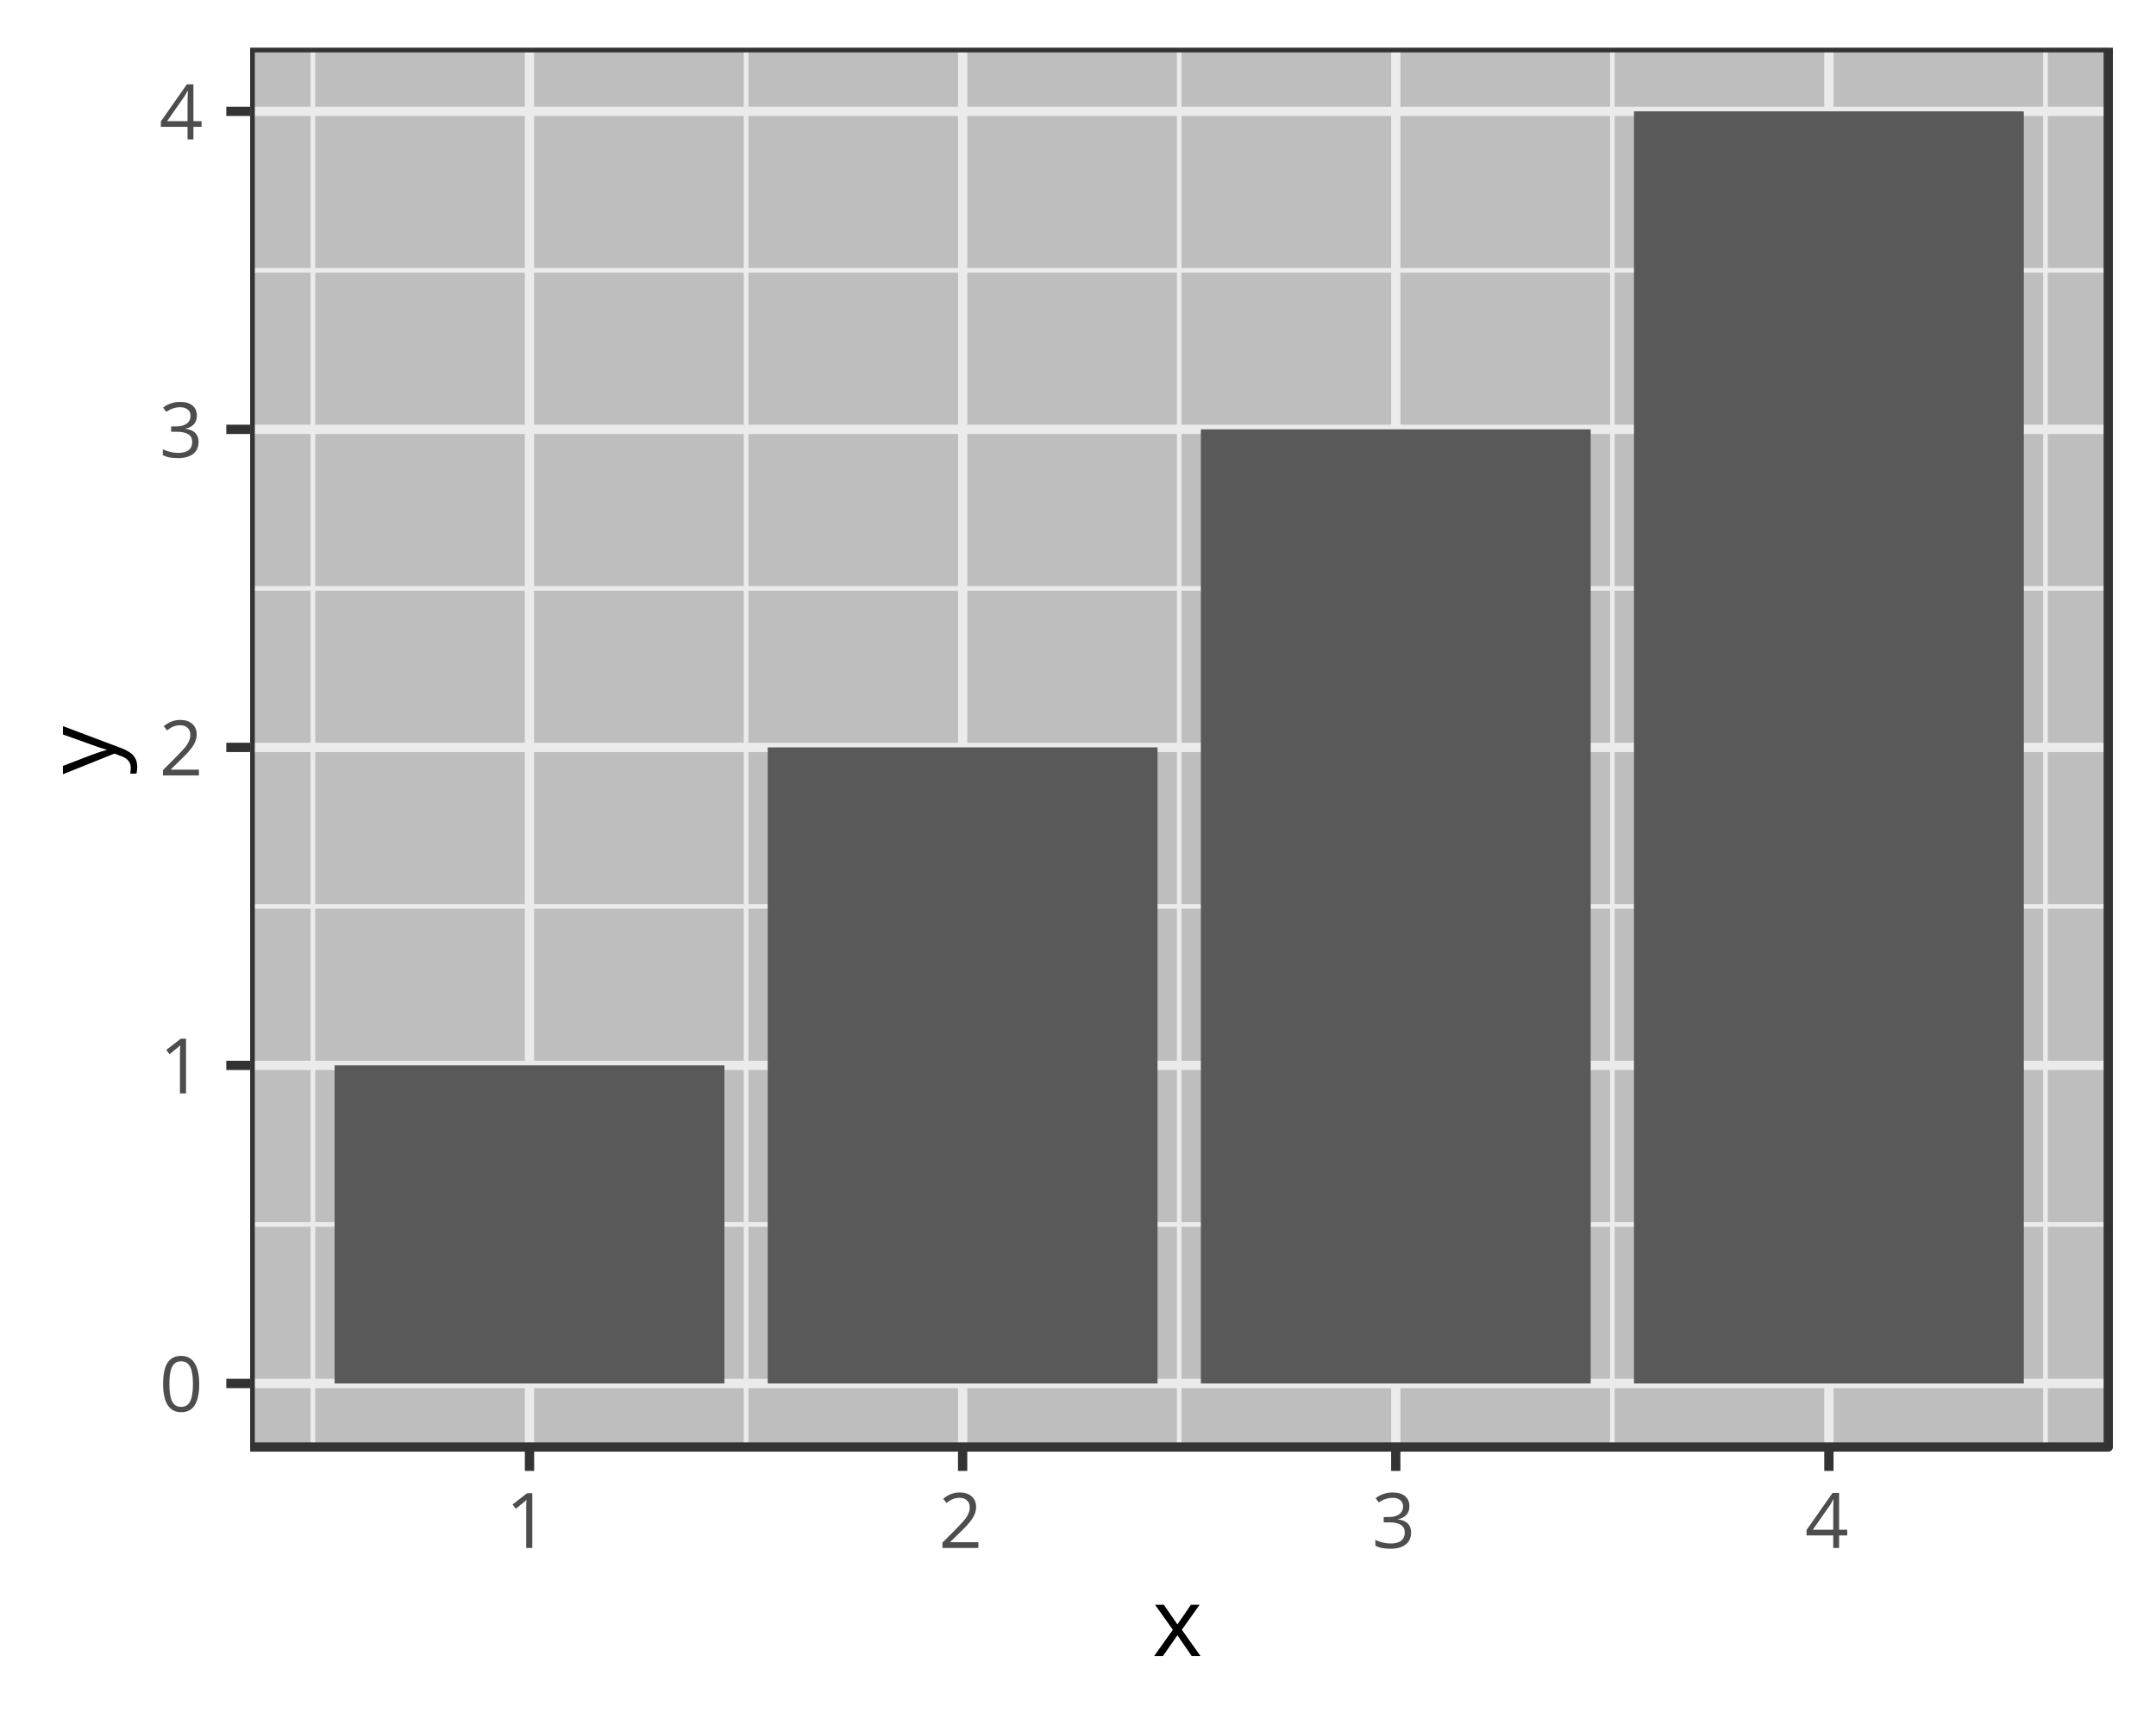
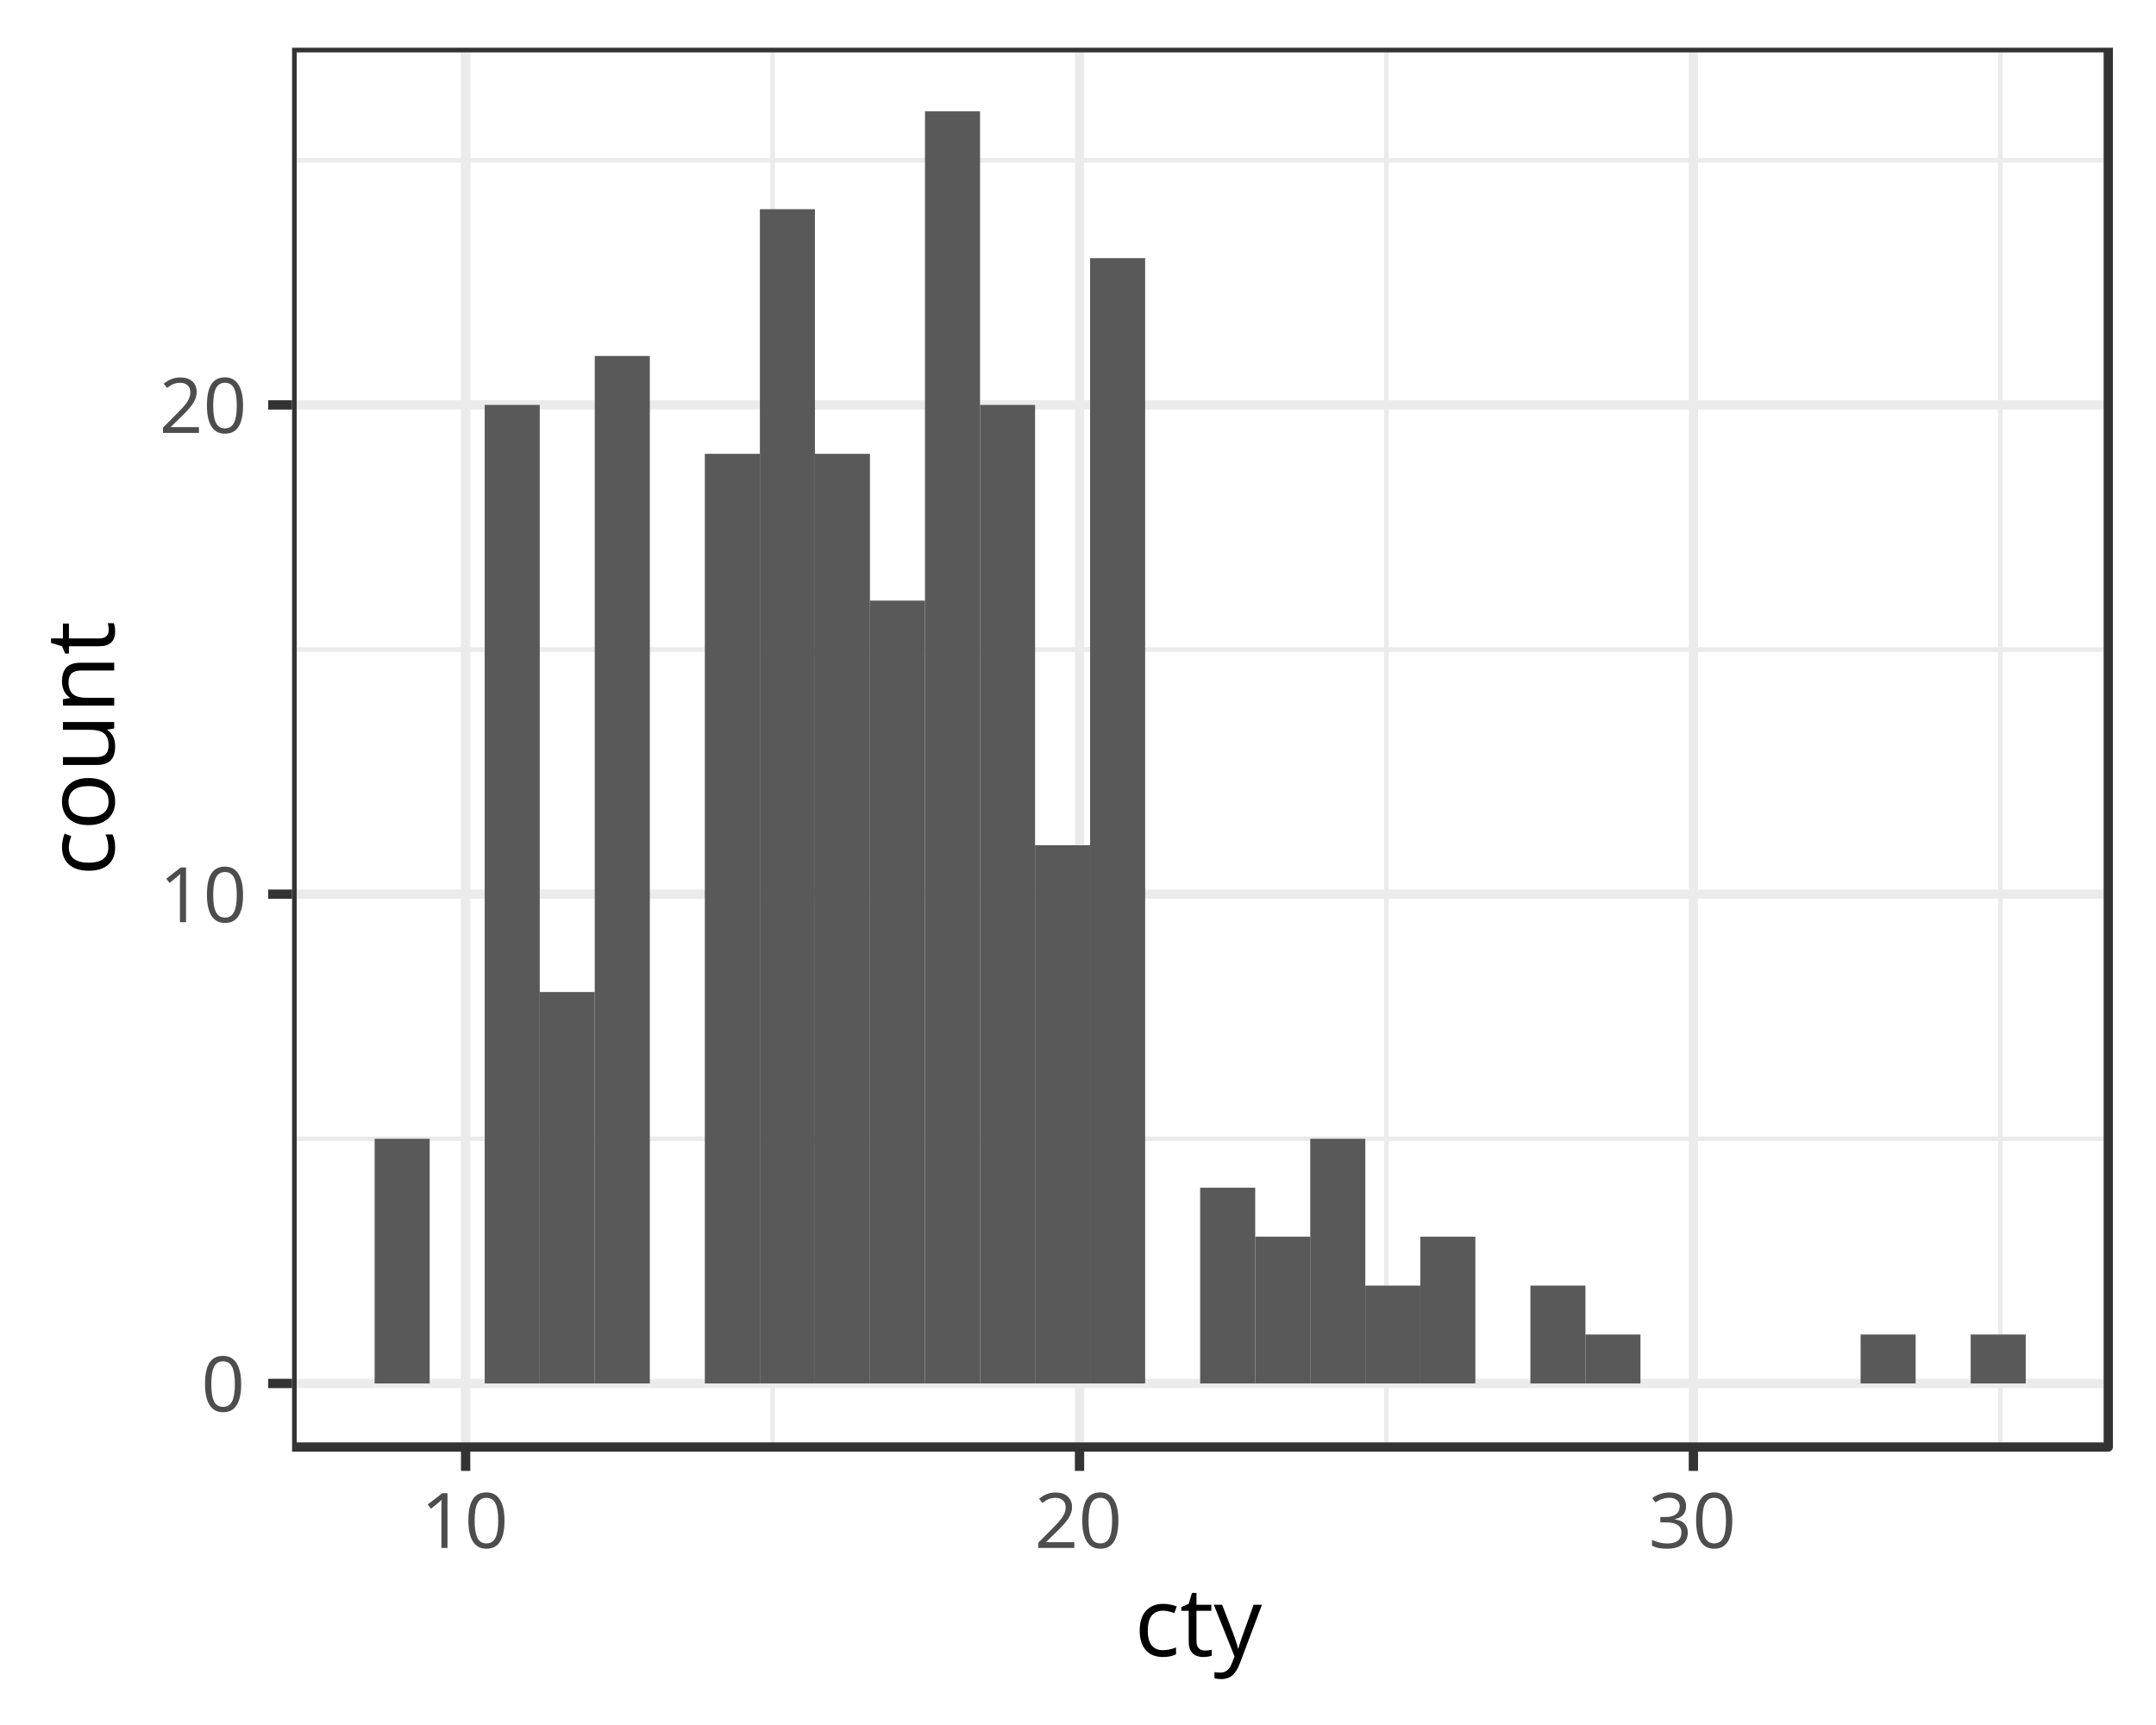
<svg xmlns="http://www.w3.org/2000/svg" xmlns:xlink="http://www.w3.org/1999/xlink" width="360pt" height="288pt" viewBox="0 0 360 288" version="1.1">
  <defs>
    <g>
      <symbol overflow="visible" id="glyph0-0">
        <path style="stroke:none;" d="M 1.203 -9.141 L 6.453 -9.141 L 6.453 0 L 1.203 0 Z M 1.859 -0.656 L 5.812 -0.656 L 5.812 -8.484 L 1.859 -8.484 Z M 1.859 -0.656 " />
      </symbol>
      <symbol overflow="visible" id="glyph0-1">
        <path style="stroke:none;" d="M 6.672 -4.578 C 6.672 -3.004 6.422 -1.828 5.922 -1.047 C 5.43 -0.266 4.676 0.125 3.656 0.125 C 2.664 0.125 1.914 -0.27 1.406 -1.062 C 0.895 -1.863 0.641 -3.035 0.641 -4.578 C 0.641 -6.172 0.883 -7.352 1.375 -8.125 C 1.875 -8.895 2.633 -9.281 3.656 -9.281 C 4.645 -9.281 5.395 -8.875 5.906 -8.062 C 6.414 -7.258 6.672 -6.098 6.672 -4.578 Z M 1.688 -4.578 C 1.688 -3.254 1.844 -2.285 2.156 -1.672 C 2.469 -1.066 2.969 -0.766 3.656 -0.766 C 4.344 -0.766 4.844 -1.07 5.156 -1.688 C 5.469 -2.301 5.625 -3.266 5.625 -4.578 C 5.625 -5.891 5.469 -6.848 5.156 -7.453 C 4.844 -8.066 4.344 -8.375 3.656 -8.375 C 2.969 -8.375 2.469 -8.07 2.156 -7.469 C 1.844 -6.875 1.688 -5.91 1.688 -4.578 Z M 1.688 -4.578 " />
      </symbol>
      <symbol overflow="visible" id="glyph0-2">
        <path style="stroke:none;" d="M 4.469 0 L 3.453 0 L 3.453 -6.516 C 3.453 -7.055 3.469 -7.566 3.5 -8.047 C 3.414 -7.961 3.316 -7.867 3.203 -7.766 C 3.098 -7.672 2.602 -7.266 1.719 -6.547 L 1.172 -7.266 L 3.594 -9.141 L 4.469 -9.141 Z M 4.469 0 " />
      </symbol>
      <symbol overflow="visible" id="glyph0-3">
        <path style="stroke:none;" d="M 6.625 0 L 0.625 0 L 0.625 -0.891 L 3.031 -3.312 C 3.758 -4.051 4.238 -4.578 4.469 -4.891 C 4.707 -5.211 4.883 -5.523 5 -5.828 C 5.125 -6.129 5.188 -6.453 5.188 -6.797 C 5.188 -7.273 5.035 -7.656 4.734 -7.938 C 4.441 -8.227 4.031 -8.375 3.5 -8.375 C 3.125 -8.375 2.766 -8.312 2.422 -8.188 C 2.086 -8.062 1.711 -7.836 1.297 -7.516 L 0.75 -8.219 C 1.582 -8.914 2.5 -9.266 3.5 -9.266 C 4.352 -9.266 5.023 -9.047 5.516 -8.609 C 6.004 -8.172 6.25 -7.578 6.25 -6.828 C 6.25 -6.254 6.082 -5.68 5.75 -5.109 C 5.426 -4.547 4.82 -3.832 3.938 -2.969 L 1.938 -1.016 L 1.938 -0.969 L 6.625 -0.969 Z M 6.625 0 " />
      </symbol>
      <symbol overflow="visible" id="glyph0-4">
        <path style="stroke:none;" d="M 6.281 -6.984 C 6.281 -6.398 6.117 -5.922 5.797 -5.547 C 5.473 -5.18 5.008 -4.938 4.406 -4.812 L 4.406 -4.766 C 5.133 -4.672 5.676 -4.438 6.031 -4.062 C 6.383 -3.688 6.562 -3.195 6.562 -2.594 C 6.562 -1.719 6.258 -1.047 5.656 -0.578 C 5.051 -0.109 4.195 0.125 3.094 0.125 C 2.602 0.125 2.156 0.086 1.75 0.016 C 1.352 -0.055 0.969 -0.188 0.594 -0.375 L 0.594 -1.359 C 0.988 -1.16 1.41 -1.008 1.859 -0.906 C 2.305 -0.801 2.727 -0.75 3.125 -0.75 C 4.707 -0.75 5.5 -1.367 5.5 -2.609 C 5.5 -3.723 4.625 -4.281 2.875 -4.281 L 1.984 -4.281 L 1.984 -5.172 L 2.891 -5.172 C 3.609 -5.172 4.176 -5.328 4.594 -5.641 C 5.008 -5.953 5.219 -6.391 5.219 -6.953 C 5.219 -7.391 5.062 -7.734 4.75 -7.984 C 4.445 -8.242 4.031 -8.375 3.5 -8.375 C 3.102 -8.375 2.727 -8.316 2.375 -8.203 C 2.02 -8.098 1.613 -7.898 1.156 -7.609 L 0.641 -8.312 C 1.016 -8.613 1.445 -8.848 1.938 -9.016 C 2.426 -9.18 2.941 -9.266 3.484 -9.266 C 4.367 -9.266 5.055 -9.062 5.547 -8.656 C 6.035 -8.25 6.281 -7.691 6.281 -6.984 Z M 6.281 -6.984 " />
      </symbol>
-       <symbol overflow="visible" id="glyph0-5">
-         <path style="stroke:none;" d="M 7.062 -2.094 L 5.703 -2.094 L 5.703 0 L 4.719 0 L 4.719 -2.094 L 0.266 -2.094 L 0.266 -3 L 4.609 -9.188 L 5.703 -9.188 L 5.703 -3.047 L 7.062 -3.047 Z M 4.719 -3.047 L 4.719 -6.078 C 4.719 -6.672 4.738 -7.344 4.781 -8.094 L 4.719 -8.094 C 4.52 -7.695 4.332 -7.367 4.156 -7.109 L 1.312 -3.047 Z M 4.719 -3.047 " />
-       </symbol>
      <symbol overflow="visible" id="glyph1-0">
        <path style="stroke:none;" d="M 1.516 -11.422 L 8.078 -11.422 L 8.078 0 L 1.516 0 Z M 2.328 -0.812 L 7.266 -0.812 L 7.266 -10.609 L 2.328 -10.609 Z M 2.328 -0.812 " />
      </symbol>
      <symbol overflow="visible" id="glyph1-1">
-         <path style="stroke:none;" d="M 3.438 -4.391 L 0.469 -8.562 L 1.938 -8.562 L 4.203 -5.281 L 6.453 -8.562 L 7.906 -8.562 L 4.938 -4.391 L 8.062 0 L 6.594 0 L 4.203 -3.469 L 1.781 0 L 0.312 0 Z M 3.438 -4.391 " />
+         <path style="stroke:none;" d="M 4.797 0.156 C 3.555 0.156 2.598 -0.223 1.922 -0.984 C 1.242 -1.754 0.906 -2.836 0.906 -4.234 C 0.906 -5.66 1.25 -6.766 1.938 -7.547 C 2.625 -8.328 3.609 -8.719 4.891 -8.719 C 5.297 -8.719 5.703 -8.672 6.109 -8.578 C 6.523 -8.492 6.852 -8.395 7.094 -8.281 L 6.688 -7.172 C 6.406 -7.285 6.094 -7.379 5.75 -7.453 C 5.414 -7.535 5.117 -7.578 4.859 -7.578 C 3.117 -7.578 2.25 -6.469 2.25 -4.25 C 2.25 -3.195 2.457 -2.391 2.875 -1.828 C 3.301 -1.266 3.93 -0.984 4.766 -0.984 C 5.484 -0.984 6.219 -1.133 6.969 -1.438 L 6.969 -0.297 C 6.395 0.004 5.672 0.156 4.797 0.156 Z M 4.797 0.156 " />
+       </symbol>
+       <symbol overflow="visible" id="glyph1-2">
+         <path style="stroke:none;" d="M 4.141 -0.922 C 4.367 -0.922 4.586 -0.938 4.797 -0.969 C 5.016 -1 5.188 -1.035 5.312 -1.078 L 5.312 -0.078 C 5.176 -0.004 4.969 0.051 4.688 0.094 C 4.414 0.133 4.172 0.156 3.953 0.156 C 2.297 0.156 1.469 -0.719 1.469 -2.469 L 1.469 -7.562 L 0.25 -7.562 L 0.25 -8.188 L 1.469 -8.719 L 2.016 -10.547 L 2.766 -10.547 L 2.766 -8.562 L 5.25 -8.562 L 5.25 -7.562 L 2.766 -7.562 L 2.766 -2.516 C 2.766 -2.004 2.883 -1.609 3.125 -1.328 C 3.375 -1.055 3.711 -0.922 4.141 -0.922 Z M 4.141 -0.922 " />
+       </symbol>
+       <symbol overflow="visible" id="glyph1-3">
+         <path style="stroke:none;" d="M 0.016 -8.562 L 1.406 -8.562 L 3.281 -3.688 C 3.695 -2.57 3.953 -1.766 4.047 -1.266 L 4.109 -1.266 C 4.18 -1.535 4.32 -1.988 4.531 -2.625 C 4.75 -3.27 5.457 -5.25 6.656 -8.562 L 8.047 -8.562 L 4.375 1.188 C 4.008 2.156 3.582 2.836 3.094 3.234 C 2.602 3.641 2.004 3.844 1.297 3.844 C 0.898 3.844 0.508 3.801 0.125 3.719 L 0.125 2.672 C 0.414 2.734 0.738 2.766 1.094 2.766 C 1.977 2.766 2.613 2.266 3 1.266 L 3.469 0.047 Z M 0.016 -8.562 " />
      </symbol>
      <symbol overflow="visible" id="glyph2-0">
        <path style="stroke:none;" d="M -11.422 -1.516 L -11.422 -8.078 L 0 -8.078 L 0 -1.516 Z M -0.812 -2.328 L -0.812 -7.266 L -10.609 -7.266 L -10.609 -2.328 Z M -0.812 -2.328 " />
      </symbol>
      <symbol overflow="visible" id="glyph2-1">
-         <path style="stroke:none;" d="M -8.562 -0.016 L -8.562 -1.406 L -3.688 -3.281 C -2.57 -3.695 -1.766 -3.953 -1.266 -4.047 L -1.266 -4.109 C -1.535 -4.18 -1.988 -4.32 -2.625 -4.531 C -3.27 -4.75 -5.25 -5.457 -8.562 -6.656 L -8.562 -8.047 L 1.188 -4.375 C 2.156 -4.008 2.836 -3.582 3.234 -3.094 C 3.641 -2.602 3.844 -2.004 3.844 -1.297 C 3.844 -0.898 3.801 -0.508 3.719 -0.125 L 2.672 -0.125 C 2.734 -0.414 2.766 -0.738 2.766 -1.094 C 2.766 -1.977 2.266 -2.613 1.266 -3 L 0.047 -3.469 Z M -8.562 -0.016 " />
+         <path style="stroke:none;" d="M 0.156 -4.797 C 0.156 -3.555 -0.223 -2.598 -0.984 -1.922 C -1.754 -1.242 -2.836 -0.906 -4.234 -0.906 C -5.66 -0.906 -6.766 -1.25 -7.547 -1.938 C -8.328 -2.625 -8.719 -3.609 -8.719 -4.891 C -8.719 -5.297 -8.672 -5.703 -8.578 -6.109 C -8.492 -6.523 -8.395 -6.852 -8.281 -7.094 L -7.172 -6.688 C -7.285 -6.406 -7.379 -6.094 -7.453 -5.75 C -7.535 -5.414 -7.578 -5.117 -7.578 -4.859 C -7.578 -3.117 -6.469 -2.25 -4.25 -2.25 C -3.195 -2.25 -2.391 -2.457 -1.828 -2.875 C -1.266 -3.301 -0.984 -3.93 -0.984 -4.766 C -0.984 -5.484 -1.133 -6.219 -1.438 -6.969 L -0.297 -6.969 C 0.004 -6.395 0.156 -5.672 0.156 -4.797 Z M 0.156 -4.797 " />
+       </symbol>
+       <symbol overflow="visible" id="glyph2-2">
+         <path style="stroke:none;" d="M -4.297 -8.766 C -2.898 -8.766 -1.805 -8.41 -1.016 -7.703 C -0.234 -7.004 0.156 -6.035 0.156 -4.797 C 0.156 -4.035 -0.02 -3.359 -0.375 -2.766 C -0.738 -2.172 -1.254 -1.711 -1.922 -1.391 C -2.598 -1.066 -3.391 -0.906 -4.297 -0.906 C -5.691 -0.906 -6.773 -1.254 -7.547 -1.953 C -8.328 -2.648 -8.719 -3.617 -8.719 -4.859 C -8.719 -6.055 -8.316 -7.004 -7.516 -7.703 C -6.723 -8.41 -5.648 -8.766 -4.297 -8.766 Z M -4.297 -2.25 C -3.203 -2.25 -2.367 -2.469 -1.797 -2.906 C -1.223 -3.344 -0.938 -3.984 -0.938 -4.828 C -0.938 -5.68 -1.219 -6.328 -1.781 -6.766 C -2.352 -7.203 -3.191 -7.422 -4.297 -7.422 C -5.379 -7.422 -6.203 -7.203 -6.766 -6.766 C -7.336 -6.328 -7.625 -5.676 -7.625 -4.812 C -7.625 -3.969 -7.344 -3.328 -6.781 -2.891 C -6.227 -2.461 -5.398 -2.25 -4.297 -2.25 Z M -4.297 -2.25 " />
+       </symbol>
+       <symbol overflow="visible" id="glyph2-3">
+         <path style="stroke:none;" d="M -8.562 -2.594 L -3.016 -2.594 C -2.316 -2.594 -1.797 -2.75 -1.453 -3.062 C -1.109 -3.383 -0.938 -3.883 -0.938 -4.562 C -0.938 -5.457 -1.18 -6.113 -1.672 -6.531 C -2.16 -6.945 -2.957 -7.156 -4.062 -7.156 L -8.562 -7.156 L -8.562 -8.453 L 0 -8.453 L 0 -7.375 L -1.156 -7.188 L -1.156 -7.125 C -0.727 -6.852 -0.398 -6.484 -0.172 -6.016 C 0.047 -5.547 0.156 -5.008 0.156 -4.406 C 0.156 -3.363 -0.086 -2.582 -0.578 -2.062 C -1.078 -1.539 -1.875 -1.281 -2.969 -1.281 L -8.562 -1.281 Z M -8.562 -2.594 " />
+       </symbol>
+       <symbol overflow="visible" id="glyph2-4">
+         <path style="stroke:none;" d="M 0 -7.234 L -5.547 -7.234 C -6.242 -7.234 -6.766 -7.07 -7.109 -6.75 C -7.453 -6.438 -7.625 -5.941 -7.625 -5.266 C -7.625 -4.367 -7.379 -3.711 -6.891 -3.297 C -6.41 -2.879 -5.613 -2.672 -4.5 -2.672 L 0 -2.672 L 0 -1.375 L -8.562 -1.375 L -8.562 -2.438 L -7.391 -2.641 L -7.391 -2.703 C -7.816 -2.973 -8.145 -3.348 -8.375 -3.828 C -8.602 -4.305 -8.719 -4.836 -8.719 -5.422 C -8.719 -6.453 -8.469 -7.227 -7.969 -7.75 C -7.477 -8.27 -6.688 -8.531 -5.594 -8.531 L 0 -8.531 Z M 0 -7.234 " />
+       </symbol>
+       <symbol overflow="visible" id="glyph2-5">
+         <path style="stroke:none;" d="M -0.922 -4.141 C -0.922 -4.367 -0.938 -4.586 -0.969 -4.797 C -1 -5.016 -1.035 -5.188 -1.078 -5.312 L -0.078 -5.312 C -0.004 -5.176 0.051 -4.969 0.094 -4.688 C 0.133 -4.414 0.156 -4.172 0.156 -3.953 C 0.156 -2.297 -0.719 -1.469 -2.469 -1.469 L -7.562 -1.469 L -7.562 -0.25 L -8.188 -0.25 L -8.719 -1.469 L -10.547 -2.016 L -10.547 -2.766 L -8.562 -2.766 L -8.562 -5.25 L -7.562 -5.25 L -7.562 -2.766 L -2.516 -2.766 C -2.004 -2.766 -1.609 -2.883 -1.328 -3.125 C -1.055 -3.375 -0.922 -3.711 -0.922 -4.141 Z M -0.922 -4.141 " />
      </symbol>
    </g>
    <clipPath id="clip1">
-       <path d="M 41.77 7.969 L 353 7.969 L 353 242 L 41.77 242 Z M 41.77 7.969 " />
+       <path d="M 48.77 7.969 L 353 7.969 L 353 242 L 48.77 242 Z M 48.77 7.969 " />
    </clipPath>
    <clipPath id="clip2">
-       <path d="M 41.77 204 L 353 204 L 353 205 L 41.77 205 Z M 41.77 204 " />
+       <path d="M 48.77 189 L 353 189 L 353 191 L 48.77 191 Z M 48.77 189 " />
    </clipPath>
    <clipPath id="clip3">
-       <path d="M 41.77 150 L 353 150 L 353 152 L 41.77 152 Z M 41.77 150 " />
+       <path d="M 48.77 108 L 353 108 L 353 109 L 48.77 109 Z M 48.77 108 " />
    </clipPath>
    <clipPath id="clip4">
-       <path d="M 41.77 97 L 353 97 L 353 99 L 41.77 99 Z M 41.77 97 " />
+       <path d="M 48.77 26 L 353 26 L 353 28 L 48.77 28 Z M 48.77 26 " />
    </clipPath>
    <clipPath id="clip5">
-       <path d="M 41.77 44 L 353 44 L 353 46 L 41.77 46 Z M 41.77 44 " />
+       <path d="M 128 7.969 L 130 7.969 L 130 242 L 128 242 Z M 128 7.969 " />
    </clipPath>
    <clipPath id="clip6">
-       <path d="M 51 7.969 L 53 7.969 L 53 242 L 51 242 Z M 51 7.969 " />
+       <path d="M 231 7.969 L 232 7.969 L 232 242 L 231 242 Z M 231 7.969 " />
    </clipPath>
    <clipPath id="clip7">
-       <path d="M 124 7.969 L 125 7.969 L 125 242 L 124 242 Z M 124 7.969 " />
+       <path d="M 333 7.969 L 335 7.969 L 335 242 L 333 242 Z M 333 7.969 " />
    </clipPath>
    <clipPath id="clip8">
-       <path d="M 196 7.969 L 198 7.969 L 198 242 L 196 242 Z M 196 7.969 " />
+       <path d="M 48.77 230 L 353 230 L 353 232 L 48.77 232 Z M 48.77 230 " />
    </clipPath>
    <clipPath id="clip9">
-       <path d="M 268 7.969 L 270 7.969 L 270 242 L 268 242 Z M 268 7.969 " />
+       <path d="M 48.77 148 L 353 148 L 353 151 L 48.77 151 Z M 48.77 148 " />
    </clipPath>
    <clipPath id="clip10">
-       <path d="M 341 7.969 L 342 7.969 L 342 242 L 341 242 Z M 341 7.969 " />
+       <path d="M 48.77 66 L 353 66 L 353 69 L 48.77 69 Z M 48.77 66 " />
    </clipPath>
    <clipPath id="clip11">
-       <path d="M 41.77 230 L 353 230 L 353 232 L 41.77 232 Z M 41.77 230 " />
+       <path d="M 76 7.969 L 79 7.969 L 79 242.59 L 76 242.59 Z M 76 7.969 " />
    </clipPath>
    <clipPath id="clip12">
-       <path d="M 41.77 177 L 353 177 L 353 179 L 41.77 179 Z M 41.77 177 " />
+       <path d="M 179 7.969 L 182 7.969 L 182 242.59 L 179 242.59 Z M 179 7.969 " />
    </clipPath>
    <clipPath id="clip13">
-       <path d="M 41.77 124 L 353 124 L 353 126 L 41.77 126 Z M 41.77 124 " />
+       <path d="M 281 7.969 L 284 7.969 L 284 242.59 L 281 242.59 Z M 281 7.969 " />
    </clipPath>
    <clipPath id="clip14">
-       <path d="M 41.77 70 L 353 70 L 353 73 L 41.77 73 Z M 41.77 70 " />
-     </clipPath>
-     <clipPath id="clip15">
-       <path d="M 41.77 17 L 353 17 L 353 20 L 41.77 20 Z M 41.77 17 " />
-     </clipPath>
-     <clipPath id="clip16">
-       <path d="M 87 7.969 L 90 7.969 L 90 242.59 L 87 242.59 Z M 87 7.969 " />
-     </clipPath>
-     <clipPath id="clip17">
-       <path d="M 159 7.969 L 162 7.969 L 162 242.59 L 159 242.59 Z M 159 7.969 " />
-     </clipPath>
-     <clipPath id="clip18">
-       <path d="M 232 7.969 L 234 7.969 L 234 242.59 L 232 242.59 Z M 232 7.969 " />
-     </clipPath>
-     <clipPath id="clip19">
-       <path d="M 304 7.969 L 307 7.969 L 307 242.59 L 304 242.59 Z M 304 7.969 " />
-     </clipPath>
-     <clipPath id="clip20">
-       <path d="M 41.77 7.969 L 353 7.969 L 353 242.59 L 41.77 242.59 Z M 41.77 7.969 " />
+       <path d="M 48.77 7.969 L 353 7.969 L 353 242.59 L 48.77 242.59 Z M 48.77 7.969 " />
    </clipPath>
  </defs>
-   <g id="surface322">
+   <g id="surface28">
    <rect x="0" y="0" width="360" height="288" style="fill:rgb(100%,100%,100%);fill-opacity:1;stroke:none;" />
    <rect x="0" y="0" width="360" height="288" style="fill:rgb(100%,100%,100%);fill-opacity:1;stroke:none;" />
    <path style="fill:none;stroke-width:1.552;stroke-linecap:round;stroke-linejoin:round;stroke:rgb(100%,100%,100%);stroke-opacity:1;stroke-miterlimit:10;" d="M 0 288 L 360 288 L 360 0 L 0 0 Z M 0 288 " />
    <g clip-path="url(#clip1)" clip-rule="nonzero">
-       <path style=" stroke:none;fill-rule:nonzero;fill:rgb(74.51%,74.51%,74.51%);fill-opacity:1;" d="M 41.77 241.59 L 352.031 241.59 L 352.031 7.969 L 41.77 7.969 Z M 41.77 241.59 " />
+       <path style=" stroke:none;fill-rule:nonzero;fill:rgb(100%,100%,100%);fill-opacity:1;" d="M 48.77 241.59 L 352.031 241.59 L 352.031 7.969 L 48.77 7.969 Z M 48.77 241.59 " />
    </g>
    <g clip-path="url(#clip2)" clip-rule="nonzero">
-       <path style="fill:none;stroke-width:0.776;stroke-linecap:butt;stroke-linejoin:round;stroke:rgb(92.157%,92.157%,92.157%);stroke-opacity:1;stroke-miterlimit:10;" d="M 41.77 204.426 L 352.031 204.426 " />
+       <path style="fill:none;stroke-width:0.776;stroke-linecap:butt;stroke-linejoin:round;stroke:rgb(92.157%,92.157%,92.157%);stroke-opacity:1;stroke-miterlimit:10;" d="M 48.77 190.129 L 352.031 190.129 " />
    </g>
    <g clip-path="url(#clip3)" clip-rule="nonzero">
-       <path style="fill:none;stroke-width:0.776;stroke-linecap:butt;stroke-linejoin:round;stroke:rgb(92.157%,92.157%,92.157%);stroke-opacity:1;stroke-miterlimit:10;" d="M 41.77 151.328 L 352.031 151.328 " />
+       <path style="fill:none;stroke-width:0.776;stroke-linecap:butt;stroke-linejoin:round;stroke:rgb(92.157%,92.157%,92.157%);stroke-opacity:1;stroke-miterlimit:10;" d="M 48.77 108.445 L 352.031 108.445 " />
    </g>
    <g clip-path="url(#clip4)" clip-rule="nonzero">
-       <path style="fill:none;stroke-width:0.776;stroke-linecap:butt;stroke-linejoin:round;stroke:rgb(92.157%,92.157%,92.157%);stroke-opacity:1;stroke-miterlimit:10;" d="M 41.77 98.234 L 352.031 98.234 " />
+       <path style="fill:none;stroke-width:0.776;stroke-linecap:butt;stroke-linejoin:round;stroke:rgb(92.157%,92.157%,92.157%);stroke-opacity:1;stroke-miterlimit:10;" d="M 48.77 26.758 L 352.031 26.758 " />
    </g>
    <g clip-path="url(#clip5)" clip-rule="nonzero">
-       <path style="fill:none;stroke-width:0.776;stroke-linecap:butt;stroke-linejoin:round;stroke:rgb(92.157%,92.157%,92.157%);stroke-opacity:1;stroke-miterlimit:10;" d="M 41.77 45.137 L 352.031 45.137 " />
+       <path style="fill:none;stroke-width:0.776;stroke-linecap:butt;stroke-linejoin:round;stroke:rgb(92.157%,92.157%,92.157%);stroke-opacity:1;stroke-miterlimit:10;" d="M 129 241.59 L 129 7.969 " />
    </g>
    <g clip-path="url(#clip6)" clip-rule="nonzero">
-       <path style="fill:none;stroke-width:0.776;stroke-linecap:butt;stroke-linejoin:round;stroke:rgb(92.157%,92.157%,92.157%);stroke-opacity:1;stroke-miterlimit:10;" d="M 52.254 241.59 L 52.254 7.969 " />
+       <path style="fill:none;stroke-width:0.776;stroke-linecap:butt;stroke-linejoin:round;stroke:rgb(92.157%,92.157%,92.157%);stroke-opacity:1;stroke-miterlimit:10;" d="M 231.504 241.59 L 231.504 7.969 " />
    </g>
    <g clip-path="url(#clip7)" clip-rule="nonzero">
-       <path style="fill:none;stroke-width:0.776;stroke-linecap:butt;stroke-linejoin:round;stroke:rgb(92.157%,92.157%,92.157%);stroke-opacity:1;stroke-miterlimit:10;" d="M 124.578 241.59 L 124.578 7.969 " />
+       <path style="fill:none;stroke-width:0.776;stroke-linecap:butt;stroke-linejoin:round;stroke:rgb(92.157%,92.157%,92.157%);stroke-opacity:1;stroke-miterlimit:10;" d="M 334.004 241.59 L 334.004 7.969 " />
    </g>
    <g clip-path="url(#clip8)" clip-rule="nonzero">
-       <path style="fill:none;stroke-width:0.776;stroke-linecap:butt;stroke-linejoin:round;stroke:rgb(92.157%,92.157%,92.157%);stroke-opacity:1;stroke-miterlimit:10;" d="M 196.898 241.59 L 196.898 7.969 " />
+       <path style="fill:none;stroke-width:1.552;stroke-linecap:butt;stroke-linejoin:round;stroke:rgb(92.157%,92.157%,92.157%);stroke-opacity:1;stroke-miterlimit:10;" d="M 48.77 230.973 L 352.031 230.973 " />
    </g>
    <g clip-path="url(#clip9)" clip-rule="nonzero">
-       <path style="fill:none;stroke-width:0.776;stroke-linecap:butt;stroke-linejoin:round;stroke:rgb(92.157%,92.157%,92.157%);stroke-opacity:1;stroke-miterlimit:10;" d="M 269.223 241.59 L 269.223 7.969 " />
+       <path style="fill:none;stroke-width:1.552;stroke-linecap:butt;stroke-linejoin:round;stroke:rgb(92.157%,92.157%,92.157%);stroke-opacity:1;stroke-miterlimit:10;" d="M 48.77 149.285 L 352.031 149.285 " />
    </g>
    <g clip-path="url(#clip10)" clip-rule="nonzero">
-       <path style="fill:none;stroke-width:0.776;stroke-linecap:butt;stroke-linejoin:round;stroke:rgb(92.157%,92.157%,92.157%);stroke-opacity:1;stroke-miterlimit:10;" d="M 341.543 241.59 L 341.543 7.969 " />
+       <path style="fill:none;stroke-width:1.552;stroke-linecap:butt;stroke-linejoin:round;stroke:rgb(92.157%,92.157%,92.157%);stroke-opacity:1;stroke-miterlimit:10;" d="M 48.77 67.602 L 352.031 67.602 " />
    </g>
    <g clip-path="url(#clip11)" clip-rule="nonzero">
-       <path style="fill:none;stroke-width:1.552;stroke-linecap:butt;stroke-linejoin:round;stroke:rgb(92.157%,92.157%,92.157%);stroke-opacity:1;stroke-miterlimit:10;" d="M 41.77 230.973 L 352.031 230.973 " />
+       <path style="fill:none;stroke-width:1.552;stroke-linecap:butt;stroke-linejoin:round;stroke:rgb(92.157%,92.157%,92.157%);stroke-opacity:1;stroke-miterlimit:10;" d="M 77.75 241.59 L 77.75 7.969 " />
    </g>
    <g clip-path="url(#clip12)" clip-rule="nonzero">
-       <path style="fill:none;stroke-width:1.552;stroke-linecap:butt;stroke-linejoin:round;stroke:rgb(92.157%,92.157%,92.157%);stroke-opacity:1;stroke-miterlimit:10;" d="M 41.77 177.875 L 352.031 177.875 " />
+       <path style="fill:none;stroke-width:1.552;stroke-linecap:butt;stroke-linejoin:round;stroke:rgb(92.157%,92.157%,92.157%);stroke-opacity:1;stroke-miterlimit:10;" d="M 180.254 241.59 L 180.254 7.969 " />
    </g>
    <g clip-path="url(#clip13)" clip-rule="nonzero">
-       <path style="fill:none;stroke-width:1.552;stroke-linecap:butt;stroke-linejoin:round;stroke:rgb(92.157%,92.157%,92.157%);stroke-opacity:1;stroke-miterlimit:10;" d="M 41.77 124.781 L 352.031 124.781 " />
-     </g>
+       <path style="fill:none;stroke-width:1.552;stroke-linecap:butt;stroke-linejoin:round;stroke:rgb(92.157%,92.157%,92.157%);stroke-opacity:1;stroke-miterlimit:10;" d="M 282.754 241.59 L 282.754 7.969 " />
+     </g>
+     <path style=" stroke:none;fill-rule:nonzero;fill:rgb(34.902%,34.902%,34.902%);fill-opacity:1;" d="M 62.555 230.973 L 71.746 230.973 L 71.746 190.129 L 62.555 190.129 Z M 62.555 230.973 " />
+     <path style=" stroke:none;fill-rule:nonzero;fill:rgb(34.902%,34.902%,34.902%);fill-opacity:1;" d="M 80.934 230.973 L 90.125 230.973 L 90.125 67.602 L 80.934 67.602 Z M 80.934 230.973 " />
+     <path style=" stroke:none;fill-rule:nonzero;fill:rgb(34.902%,34.902%,34.902%);fill-opacity:1;" d="M 90.121 230.973 L 99.312 230.973 L 99.312 165.625 L 90.121 165.625 Z M 90.121 230.973 " />
+     <path style=" stroke:none;fill-rule:nonzero;fill:rgb(34.902%,34.902%,34.902%);fill-opacity:1;" d="M 99.312 230.973 L 108.504 230.973 L 108.504 59.434 L 99.312 59.434 Z M 99.312 230.973 " />
+     <path style=" stroke:none;fill-rule:nonzero;fill:rgb(34.902%,34.902%,34.902%);fill-opacity:1;" d="M 117.691 230.973 L 126.883 230.973 L 126.883 75.77 L 117.691 75.77 Z M 117.691 230.973 " />
+     <path style=" stroke:none;fill-rule:nonzero;fill:rgb(34.902%,34.902%,34.902%);fill-opacity:1;" d="M 126.883 230.973 L 136.074 230.973 L 136.074 34.926 L 126.883 34.926 Z M 126.883 230.973 " />
+     <path style=" stroke:none;fill-rule:nonzero;fill:rgb(34.902%,34.902%,34.902%);fill-opacity:1;" d="M 136.07 230.973 L 145.262 230.973 L 145.262 75.77 L 136.07 75.77 Z M 136.07 230.973 " />
+     <path style=" stroke:none;fill-rule:nonzero;fill:rgb(34.902%,34.902%,34.902%);fill-opacity:1;" d="M 145.262 230.973 L 154.453 230.973 L 154.453 100.273 L 145.262 100.273 Z M 145.262 230.973 " />
+     <path style=" stroke:none;fill-rule:nonzero;fill:rgb(34.902%,34.902%,34.902%);fill-opacity:1;" d="M 154.449 230.973 L 163.641 230.973 L 163.641 18.59 L 154.449 18.59 Z M 154.449 230.973 " />
+     <path style=" stroke:none;fill-rule:nonzero;fill:rgb(34.902%,34.902%,34.902%);fill-opacity:1;" d="M 163.641 230.973 L 172.832 230.973 L 172.832 67.602 L 163.641 67.602 Z M 163.641 230.973 " />
+     <path style=" stroke:none;fill-rule:nonzero;fill:rgb(34.902%,34.902%,34.902%);fill-opacity:1;" d="M 172.828 230.973 L 182.02 230.973 L 182.02 141.117 L 172.828 141.117 Z M 172.828 230.973 " />
+     <path style=" stroke:none;fill-rule:nonzero;fill:rgb(34.902%,34.902%,34.902%);fill-opacity:1;" d="M 182.02 230.973 L 191.211 230.973 L 191.211 43.094 L 182.02 43.094 Z M 182.02 230.973 " />
+     <path style=" stroke:none;fill-rule:nonzero;fill:rgb(34.902%,34.902%,34.902%);fill-opacity:1;" d="M 200.398 230.973 L 209.59 230.973 L 209.59 198.297 L 200.398 198.297 Z M 200.398 230.973 " />
+     <path style=" stroke:none;fill-rule:nonzero;fill:rgb(34.902%,34.902%,34.902%);fill-opacity:1;" d="M 209.59 230.973 L 218.781 230.973 L 218.781 206.469 L 209.59 206.469 Z M 209.59 230.973 " />
+     <path style=" stroke:none;fill-rule:nonzero;fill:rgb(34.902%,34.902%,34.902%);fill-opacity:1;" d="M 218.777 230.973 L 227.969 230.973 L 227.969 190.129 L 218.777 190.129 Z M 218.777 230.973 " />
+     <path style=" stroke:none;fill-rule:nonzero;fill:rgb(34.902%,34.902%,34.902%);fill-opacity:1;" d="M 227.969 230.973 L 237.16 230.973 L 237.16 214.637 L 227.969 214.637 Z M 227.969 230.973 " />
+     <path style=" stroke:none;fill-rule:nonzero;fill:rgb(34.902%,34.902%,34.902%);fill-opacity:1;" d="M 237.156 230.973 L 246.348 230.973 L 246.348 206.469 L 237.156 206.469 Z M 237.156 230.973 " />
+     <path style=" stroke:none;fill-rule:nonzero;fill:rgb(34.902%,34.902%,34.902%);fill-opacity:1;" d="M 255.539 230.973 L 264.73 230.973 L 264.73 214.637 L 255.539 214.637 Z M 255.539 230.973 " />
+     <path style=" stroke:none;fill-rule:nonzero;fill:rgb(34.902%,34.902%,34.902%);fill-opacity:1;" d="M 264.727 230.973 L 273.918 230.973 L 273.918 222.805 L 264.727 222.805 Z M 264.727 230.973 " />
+     <path style=" stroke:none;fill-rule:nonzero;fill:rgb(34.902%,34.902%,34.902%);fill-opacity:1;" d="M 310.676 230.973 L 319.867 230.973 L 319.867 222.805 L 310.676 222.805 Z M 310.676 230.973 " />
+     <path style=" stroke:none;fill-rule:nonzero;fill:rgb(34.902%,34.902%,34.902%);fill-opacity:1;" d="M 329.055 230.973 L 338.246 230.973 L 338.246 222.805 L 329.055 222.805 Z M 329.055 230.973 " />
    <g clip-path="url(#clip14)" clip-rule="nonzero">
-       <path style="fill:none;stroke-width:1.552;stroke-linecap:butt;stroke-linejoin:round;stroke:rgb(92.157%,92.157%,92.157%);stroke-opacity:1;stroke-miterlimit:10;" d="M 41.77 71.684 L 352.031 71.684 " />
-     </g>
-     <g clip-path="url(#clip15)" clip-rule="nonzero">
-       <path style="fill:none;stroke-width:1.552;stroke-linecap:butt;stroke-linejoin:round;stroke:rgb(92.157%,92.157%,92.157%);stroke-opacity:1;stroke-miterlimit:10;" d="M 41.77 18.59 L 352.031 18.59 " />
-     </g>
-     <g clip-path="url(#clip16)" clip-rule="nonzero">
-       <path style="fill:none;stroke-width:1.552;stroke-linecap:butt;stroke-linejoin:round;stroke:rgb(92.157%,92.157%,92.157%);stroke-opacity:1;stroke-miterlimit:10;" d="M 88.414 241.59 L 88.414 7.969 " />
-     </g>
-     <g clip-path="url(#clip17)" clip-rule="nonzero">
-       <path style="fill:none;stroke-width:1.552;stroke-linecap:butt;stroke-linejoin:round;stroke:rgb(92.157%,92.157%,92.157%);stroke-opacity:1;stroke-miterlimit:10;" d="M 160.738 241.59 L 160.738 7.969 " />
-     </g>
-     <g clip-path="url(#clip18)" clip-rule="nonzero">
-       <path style="fill:none;stroke-width:1.552;stroke-linecap:butt;stroke-linejoin:round;stroke:rgb(92.157%,92.157%,92.157%);stroke-opacity:1;stroke-miterlimit:10;" d="M 233.059 241.59 L 233.059 7.969 " />
-     </g>
-     <g clip-path="url(#clip19)" clip-rule="nonzero">
-       <path style="fill:none;stroke-width:1.552;stroke-linecap:butt;stroke-linejoin:round;stroke:rgb(92.157%,92.157%,92.157%);stroke-opacity:1;stroke-miterlimit:10;" d="M 305.383 241.59 L 305.383 7.969 " />
-     </g>
-     <path style=" stroke:none;fill-rule:nonzero;fill:rgb(34.902%,34.902%,34.902%);fill-opacity:1;" d="M 55.871 230.973 L 120.961 230.973 L 120.961 177.875 L 55.871 177.875 Z M 55.871 230.973 " />
-     <path style=" stroke:none;fill-rule:nonzero;fill:rgb(34.902%,34.902%,34.902%);fill-opacity:1;" d="M 128.191 230.973 L 193.281 230.973 L 193.281 124.781 L 128.191 124.781 Z M 128.191 230.973 " />
-     <path style=" stroke:none;fill-rule:nonzero;fill:rgb(34.902%,34.902%,34.902%);fill-opacity:1;" d="M 200.516 230.973 L 265.605 230.973 L 265.605 71.684 L 200.516 71.684 Z M 200.516 230.973 " />
-     <path style=" stroke:none;fill-rule:nonzero;fill:rgb(34.902%,34.902%,34.902%);fill-opacity:1;" d="M 272.836 230.973 L 337.926 230.973 L 337.926 18.59 L 272.836 18.59 Z M 272.836 230.973 " />
-     <g clip-path="url(#clip20)" clip-rule="nonzero">
-       <path style="fill:none;stroke-width:1.552;stroke-linecap:round;stroke-linejoin:round;stroke:rgb(20%,20%,20%);stroke-opacity:1;stroke-miterlimit:10;" d="M 41.77 241.59 L 352.031 241.59 L 352.031 7.969 L 41.77 7.969 Z M 41.77 241.59 " />
-     </g>
-     <g style="fill:rgb(30.196%,30.196%,30.196%);fill-opacity:1;">
-       <use xlink:href="#glyph0-1" x="26.594" y="235.653" />
-     </g>
-     <g style="fill:rgb(30.196%,30.196%,30.196%);fill-opacity:1;">
-       <use xlink:href="#glyph0-2" x="26.594" y="182.556" />
-     </g>
-     <g style="fill:rgb(30.196%,30.196%,30.196%);fill-opacity:1;">
-       <use xlink:href="#glyph0-3" x="26.594" y="129.462" />
-     </g>
-     <g style="fill:rgb(30.196%,30.196%,30.196%);fill-opacity:1;">
-       <use xlink:href="#glyph0-4" x="26.594" y="76.364" />
-     </g>
-     <g style="fill:rgb(30.196%,30.196%,30.196%);fill-opacity:1;">
-       <use xlink:href="#glyph0-5" x="26.594" y="23.271" />
-     </g>
-     <path style="fill:none;stroke-width:1.552;stroke-linecap:butt;stroke-linejoin:round;stroke:rgb(20%,20%,20%);stroke-opacity:1;stroke-miterlimit:10;" d="M 37.785 230.973 L 41.77 230.973 " />
-     <path style="fill:none;stroke-width:1.552;stroke-linecap:butt;stroke-linejoin:round;stroke:rgb(20%,20%,20%);stroke-opacity:1;stroke-miterlimit:10;" d="M 37.785 177.875 L 41.77 177.875 " />
-     <path style="fill:none;stroke-width:1.552;stroke-linecap:butt;stroke-linejoin:round;stroke:rgb(20%,20%,20%);stroke-opacity:1;stroke-miterlimit:10;" d="M 37.785 124.781 L 41.77 124.781 " />
-     <path style="fill:none;stroke-width:1.552;stroke-linecap:butt;stroke-linejoin:round;stroke:rgb(20%,20%,20%);stroke-opacity:1;stroke-miterlimit:10;" d="M 37.785 71.684 L 41.77 71.684 " />
-     <path style="fill:none;stroke-width:1.552;stroke-linecap:butt;stroke-linejoin:round;stroke:rgb(20%,20%,20%);stroke-opacity:1;stroke-miterlimit:10;" d="M 37.785 18.59 L 41.77 18.59 " />
-     <path style="fill:none;stroke-width:1.552;stroke-linecap:butt;stroke-linejoin:round;stroke:rgb(20%,20%,20%);stroke-opacity:1;stroke-miterlimit:10;" d="M 88.414 245.578 L 88.414 241.59 " />
-     <path style="fill:none;stroke-width:1.552;stroke-linecap:butt;stroke-linejoin:round;stroke:rgb(20%,20%,20%);stroke-opacity:1;stroke-miterlimit:10;" d="M 160.738 245.578 L 160.738 241.59 " />
-     <path style="fill:none;stroke-width:1.552;stroke-linecap:butt;stroke-linejoin:round;stroke:rgb(20%,20%,20%);stroke-opacity:1;stroke-miterlimit:10;" d="M 233.059 245.578 L 233.059 241.59 " />
-     <path style="fill:none;stroke-width:1.552;stroke-linecap:butt;stroke-linejoin:round;stroke:rgb(20%,20%,20%);stroke-opacity:1;stroke-miterlimit:10;" d="M 305.383 245.578 L 305.383 241.59 " />
-     <g style="fill:rgb(30.196%,30.196%,30.196%);fill-opacity:1;">
-       <use xlink:href="#glyph0-2" x="84.414" y="258.446" />
-     </g>
-     <g style="fill:rgb(30.196%,30.196%,30.196%);fill-opacity:1;">
-       <use xlink:href="#glyph0-3" x="156.738" y="258.446" />
-     </g>
-     <g style="fill:rgb(30.196%,30.196%,30.196%);fill-opacity:1;">
-       <use xlink:href="#glyph0-4" x="229.059" y="258.446" />
-     </g>
-     <g style="fill:rgb(30.196%,30.196%,30.196%);fill-opacity:1;">
-       <use xlink:href="#glyph0-5" x="301.383" y="258.446" />
+       <path style="fill:none;stroke-width:1.552;stroke-linecap:round;stroke-linejoin:round;stroke:rgb(20%,20%,20%);stroke-opacity:1;stroke-miterlimit:10;" d="M 48.77 241.59 L 352.031 241.59 L 352.031 7.969 L 48.77 7.969 Z M 48.77 241.59 " />
+     </g>
+     <g style="fill:rgb(30.196%,30.196%,30.196%);fill-opacity:1;">
+       <use xlink:href="#glyph0-1" x="33.594" y="235.653" />
+     </g>
+     <g style="fill:rgb(30.196%,30.196%,30.196%);fill-opacity:1;">
+       <use xlink:href="#glyph0-2" x="26.594" y="153.966" />
+       <use xlink:href="#glyph0-1" x="33.912" y="153.966" />
+     </g>
+     <g style="fill:rgb(30.196%,30.196%,30.196%);fill-opacity:1;">
+       <use xlink:href="#glyph0-3" x="26.594" y="72.282" />
+       <use xlink:href="#glyph0-1" x="33.912" y="72.282" />
+     </g>
+     <path style="fill:none;stroke-width:1.552;stroke-linecap:butt;stroke-linejoin:round;stroke:rgb(20%,20%,20%);stroke-opacity:1;stroke-miterlimit:10;" d="M 44.785 230.973 L 48.77 230.973 " />
+     <path style="fill:none;stroke-width:1.552;stroke-linecap:butt;stroke-linejoin:round;stroke:rgb(20%,20%,20%);stroke-opacity:1;stroke-miterlimit:10;" d="M 44.785 149.285 L 48.77 149.285 " />
+     <path style="fill:none;stroke-width:1.552;stroke-linecap:butt;stroke-linejoin:round;stroke:rgb(20%,20%,20%);stroke-opacity:1;stroke-miterlimit:10;" d="M 44.785 67.602 L 48.77 67.602 " />
+     <path style="fill:none;stroke-width:1.552;stroke-linecap:butt;stroke-linejoin:round;stroke:rgb(20%,20%,20%);stroke-opacity:1;stroke-miterlimit:10;" d="M 77.75 245.578 L 77.75 241.59 " />
+     <path style="fill:none;stroke-width:1.552;stroke-linecap:butt;stroke-linejoin:round;stroke:rgb(20%,20%,20%);stroke-opacity:1;stroke-miterlimit:10;" d="M 180.254 245.578 L 180.254 241.59 " />
+     <path style="fill:none;stroke-width:1.552;stroke-linecap:butt;stroke-linejoin:round;stroke:rgb(20%,20%,20%);stroke-opacity:1;stroke-miterlimit:10;" d="M 282.754 245.578 L 282.754 241.59 " />
+     <g style="fill:rgb(30.196%,30.196%,30.196%);fill-opacity:1;">
+       <use xlink:href="#glyph0-2" x="70.25" y="258.446" />
+       <use xlink:href="#glyph0-1" x="77.568" y="258.446" />
+     </g>
+     <g style="fill:rgb(30.196%,30.196%,30.196%);fill-opacity:1;">
+       <use xlink:href="#glyph0-3" x="172.754" y="258.446" />
+       <use xlink:href="#glyph0-1" x="180.072" y="258.446" />
+     </g>
+     <g style="fill:rgb(30.196%,30.196%,30.196%);fill-opacity:1;">
+       <use xlink:href="#glyph0-4" x="275.254" y="258.446" />
+       <use xlink:href="#glyph0-1" x="282.572" y="258.446" />
    </g>
    <g style="fill:rgb(0%,0%,0%);fill-opacity:1;">
-       <use xlink:href="#glyph1-1" x="192.398" y="276.492" />
+       <use xlink:href="#glyph1-1" x="189.398" y="276.492" />
+       <use xlink:href="#glyph1-2" x="197.016" y="276.492" />
+       <use xlink:href="#glyph1-3" x="202.664" y="276.492" />
    </g>
    <g style="fill:rgb(0%,0%,0%);fill-opacity:1;">
-       <use xlink:href="#glyph2-1" x="19.07" y="129.281" />
+       <use xlink:href="#glyph2-1" x="19.07" y="146.281" />
+       <use xlink:href="#glyph2-2" x="19.07" y="138.664" />
+       <use xlink:href="#glyph2-3" x="19.07" y="129" />
+       <use xlink:href="#glyph2-4" x="19.07" y="119.18" />
+       <use xlink:href="#glyph2-5" x="19.07" y="109.359" />
    </g>
  </g>
</svg>
